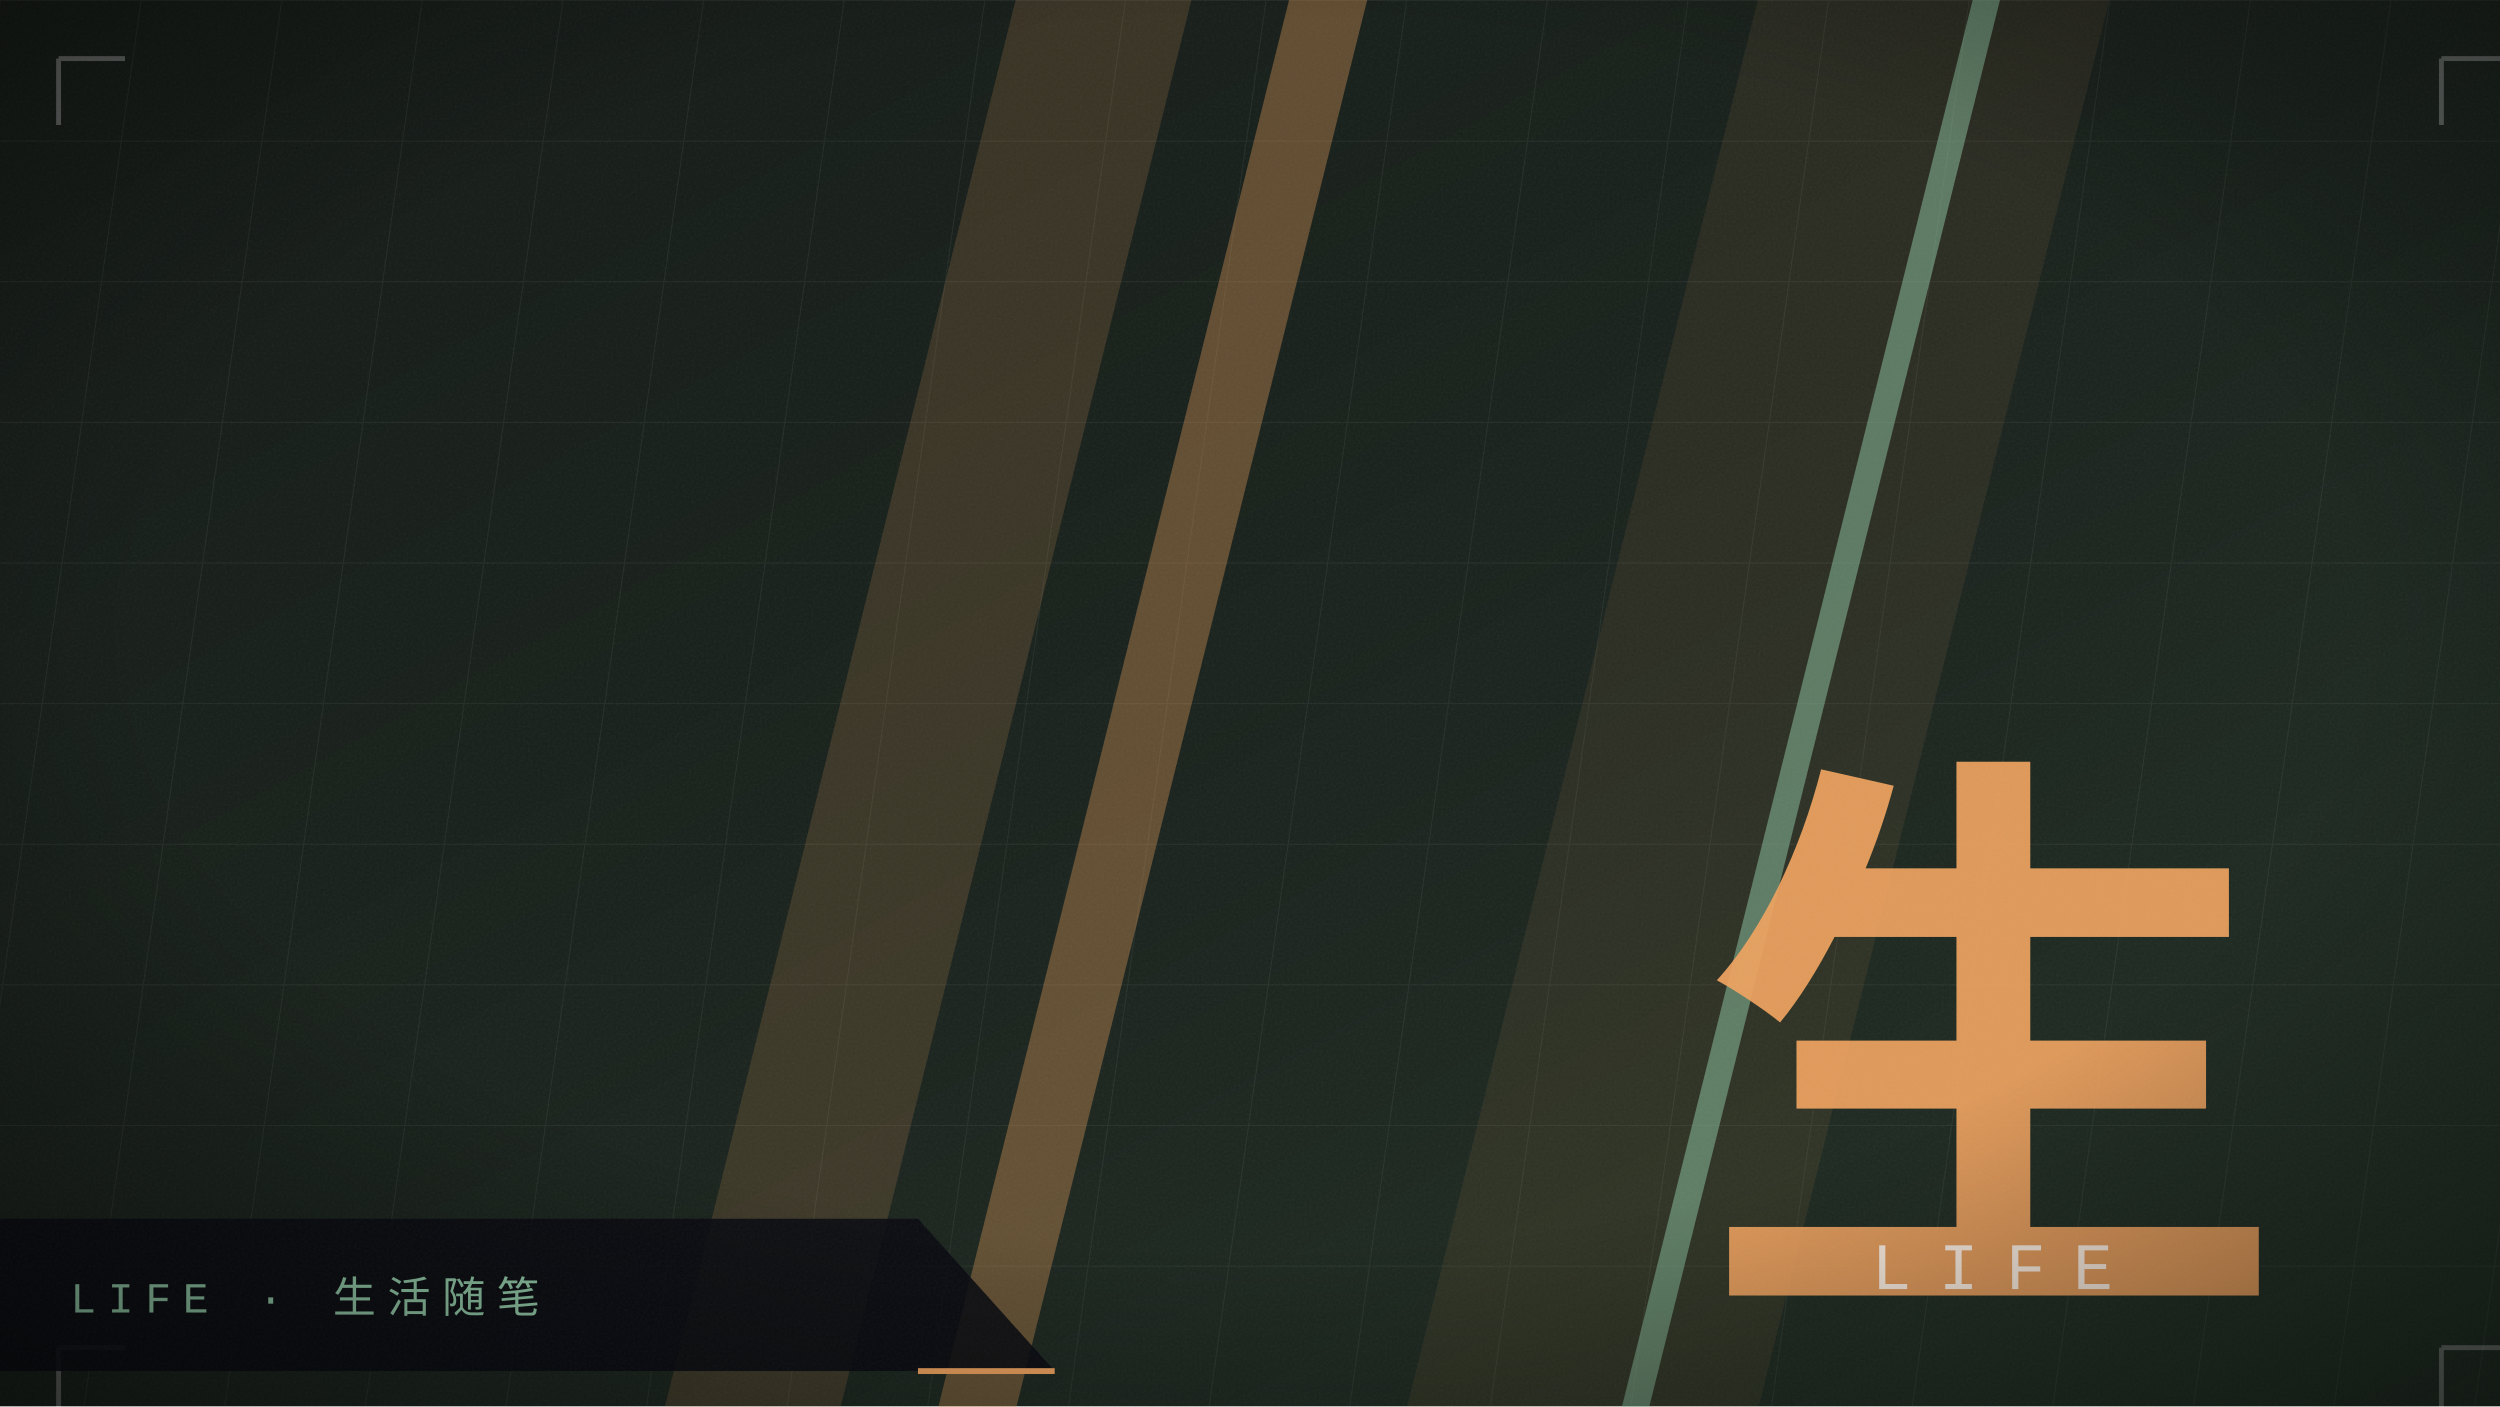
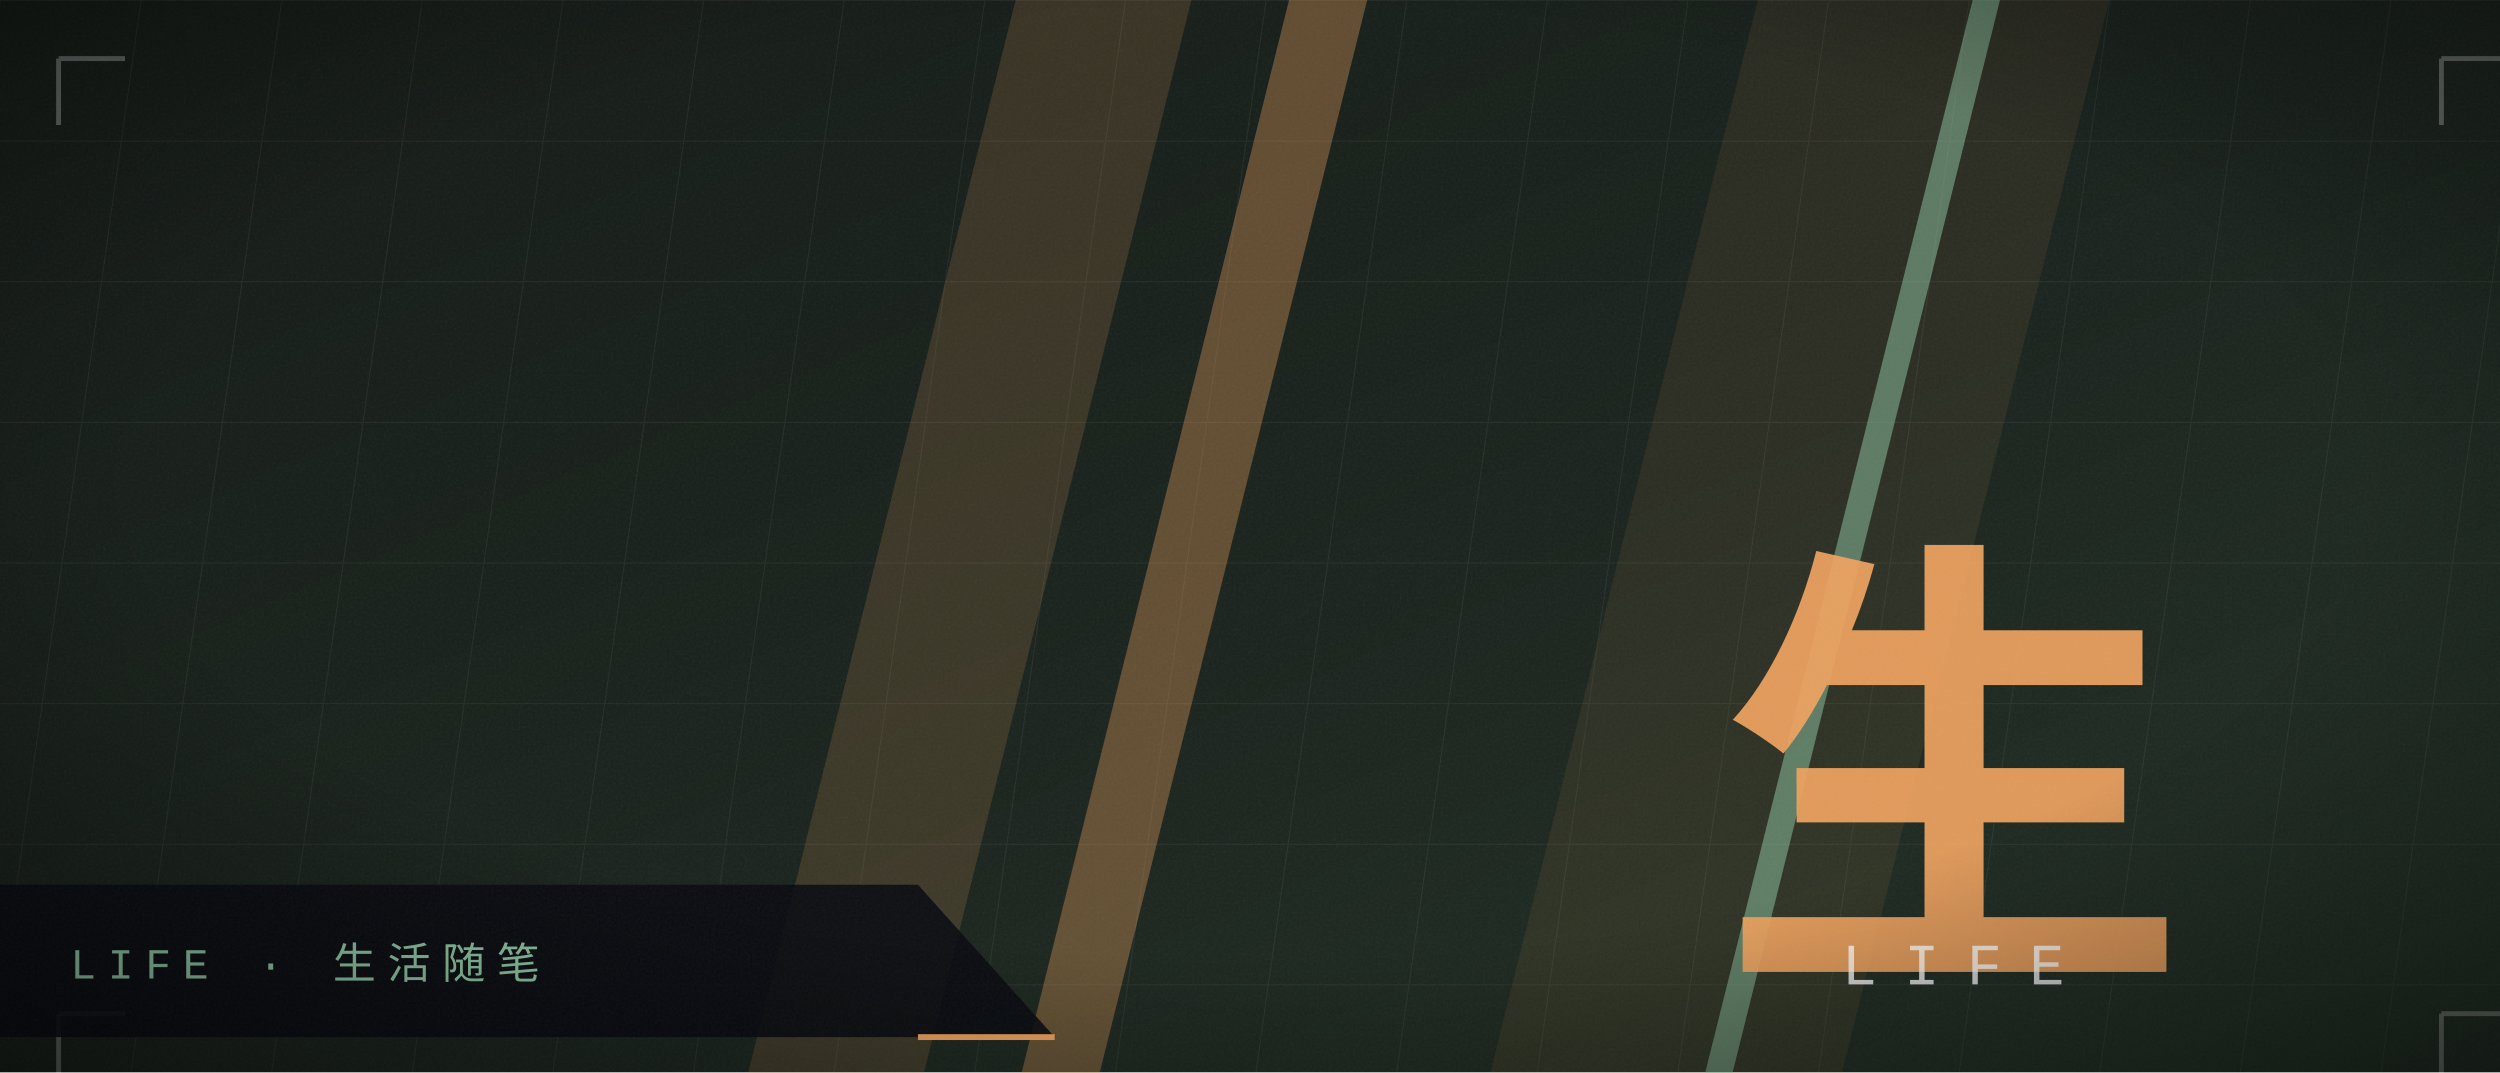
- <svg xmlns="http://www.w3.org/2000/svg" width="1280" height="720" viewBox="0 0 1280 720">
+ <svg xmlns="http://www.w3.org/2000/svg" width="1280" height="549" viewBox="0 0 1280 549">
  <defs>
    <linearGradient id="bg" x1="0" y1="0" x2="1" y2="1">
      <stop offset="0%" stop-color="#141a16" />
      <stop offset="55%" stop-color="#1a231d" />
      <stop offset="100%" stop-color="#223025" />
    </linearGradient>
  </defs>
-   <rect width="1280" height="720" fill="url(#bg)" />
+   <rect width="1280" height="549" fill="url(#bg)" />
  <defs>
    <pattern id="grid" width="72" height="72" patternUnits="userSpaceOnUse" patternTransform="skewX(-8)">
      <path d="M 72 0 L 0 0 0 72" fill="none" stroke="rgba(255,255,255,0.055)" stroke-width="1" />
    </pattern>
  </defs>
-   <rect width="1280" height="720" fill="url(#grid)" />
+   <rect width="1280" height="549" fill="url(#grid)" />
  <g transform="skewX(-14)">
-     <rect x="520" y="-80" width="90" height="880" fill="#f0a35e" opacity="0.16" />
-     <rect x="660" y="-80" width="40" height="880" fill="#f0a35e" opacity="0.34" />
-     <rect x="900" y="-80" width="180" height="880" fill="#f0a35e" opacity="0.08" />
-     <rect x="1010" y="-80" width="14" height="880" fill="#8fc7a5" opacity="0.5" />
+     <rect x="520" y="-80" width="90" height="709" fill="#f0a35e" opacity="0.16" />
+     <rect x="660" y="-80" width="40" height="709" fill="#f0a35e" opacity="0.34" />
+     <rect x="900" y="-80" width="180" height="709" fill="#f0a35e" opacity="0.08" />
+     <rect x="1010" y="-80" width="14" height="709" fill="#8fc7a5" opacity="0.5" />
  </g>
  <g>
-     <text x="1020" y="540" font-family="'Arial Black','Microsoft YaHei','PingFang SC',sans-serif" font-weight="900" font-size="300" fill="#f0a35e" opacity="0.92" text-anchor="middle" dominant-baseline="middle">生</text>
-     <text x="1020" y="660" font-family="'Courier New',monospace" font-size="34" letter-spacing="14" fill="rgba(255,255,255,0.8)" text-anchor="middle">LIFE</text>
+     <text x="1000" y="399" font-family="'Arial Black','Microsoft YaHei','PingFang SC',sans-serif" font-weight="900" font-size="240" fill="#f0a35e" opacity="0.92" text-anchor="middle" dominant-baseline="middle">生</text>
+     <text x="1000" y="504" font-family="'Courier New',monospace" font-size="30" letter-spacing="14" fill="rgba(255,255,255,0.8)" text-anchor="middle">LIFE</text>
  </g>
  <path d="M 30 30 v 34 M 30 30 h 34" fill="none" stroke="rgba(255,255,255,0.32)" stroke-width="2.5" />
  <path d="M 1250 30 v 34 M 1250 30 h 34" fill="none" stroke="rgba(255,255,255,0.32)" stroke-width="2.5" />
-   <path d="M 30 690 v 34 M 30 690 h 34" fill="none" stroke="rgba(255,255,255,0.32)" stroke-width="2.5" />
-   <path d="M 1250 690 v 34 M 1250 690 h 34" fill="none" stroke="rgba(255,255,255,0.32)" stroke-width="2.5" />
+   <path d="M 30 519 v 34 M 30 519 h 34" fill="none" stroke="rgba(255,255,255,0.32)" stroke-width="2.5" />
+   <path d="M 1250 519 v 34 M 1250 519 h 34" fill="none" stroke="rgba(255,255,255,0.32)" stroke-width="2.5" />
  <g>
-     <path d="M 0 624 L 470 624 L 540 702 L 0 702 Z" fill="rgba(8,10,16,0.88)" />
-     <path d="M 540 702 H 470" stroke="#f0a35e" stroke-width="3" />
-     <text x="36" y="672" font-family="'Courier New',monospace" font-size="22" letter-spacing="6" fill="#8fc7a5">LIFE · 生活随笔</text>
+     <path d="M 0 453 L 470 453 L 540 531 L 0 531 Z" fill="rgba(8,10,16,0.88)" />
+     <path d="M 540 531 H 470" stroke="#f0a35e" stroke-width="3" />
+     <text x="36" y="501" font-family="'Courier New',monospace" font-size="22" letter-spacing="6" fill="#8fc7a5">LIFE · 生活随笔</text>
  </g>
  <defs>
    <filter id="noise">
      <feTurbulence type="fractalNoise" baseFrequency="0.8" numOctaves="2" stitchTiles="stitch" />
      <feColorMatrix type="saturate" values="0" />
      <feComponentTransfer>
        <feFuncA type="linear" slope="0.055" />
      </feComponentTransfer>
    </filter>
  </defs>
-   <rect width="1280" height="720" filter="url(#noise)" />
+   <rect width="1280" height="549" filter="url(#noise)" />
  <defs>
    <radialGradient id="vig" cx="50%" cy="45%" r="80%">
      <stop offset="55%" stop-color="rgba(0,0,0,0)" />
      <stop offset="100%" stop-color="rgba(0,0,0,0.6)" />
    </radialGradient>
  </defs>
-   <rect width="1280" height="720" fill="url(#vig)" />
+   <rect width="1280" height="549" fill="url(#vig)" />
</svg>
